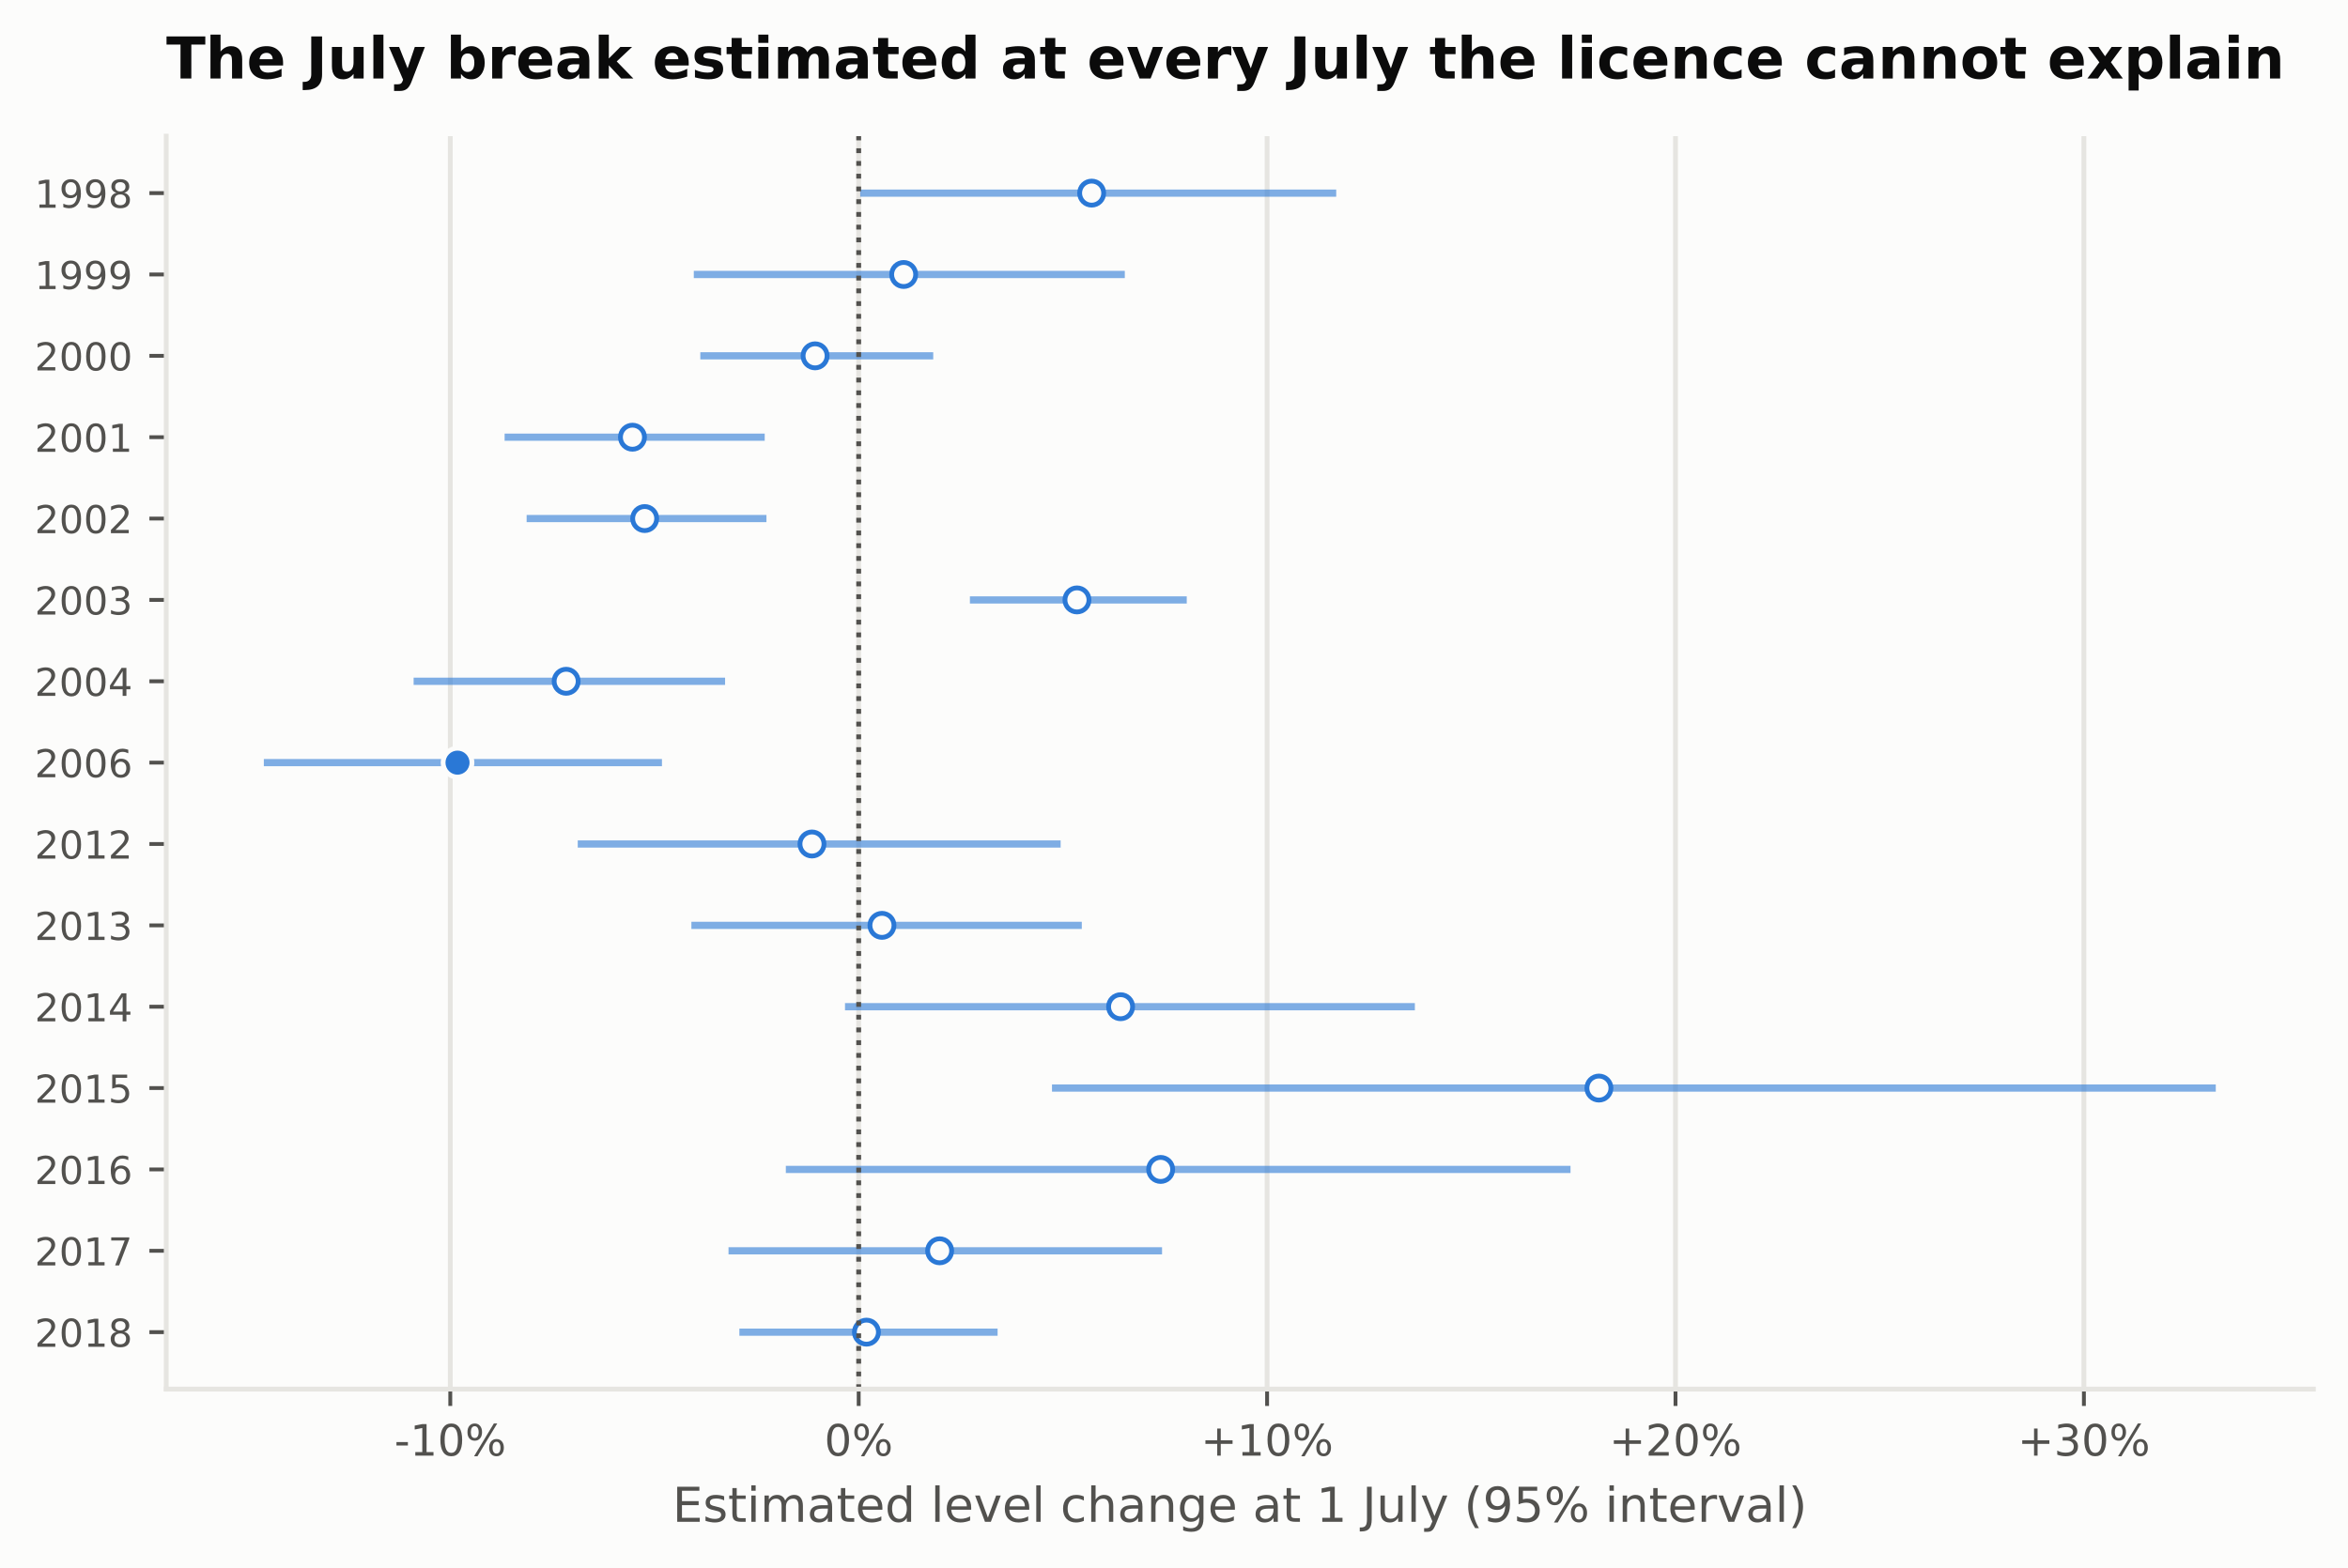
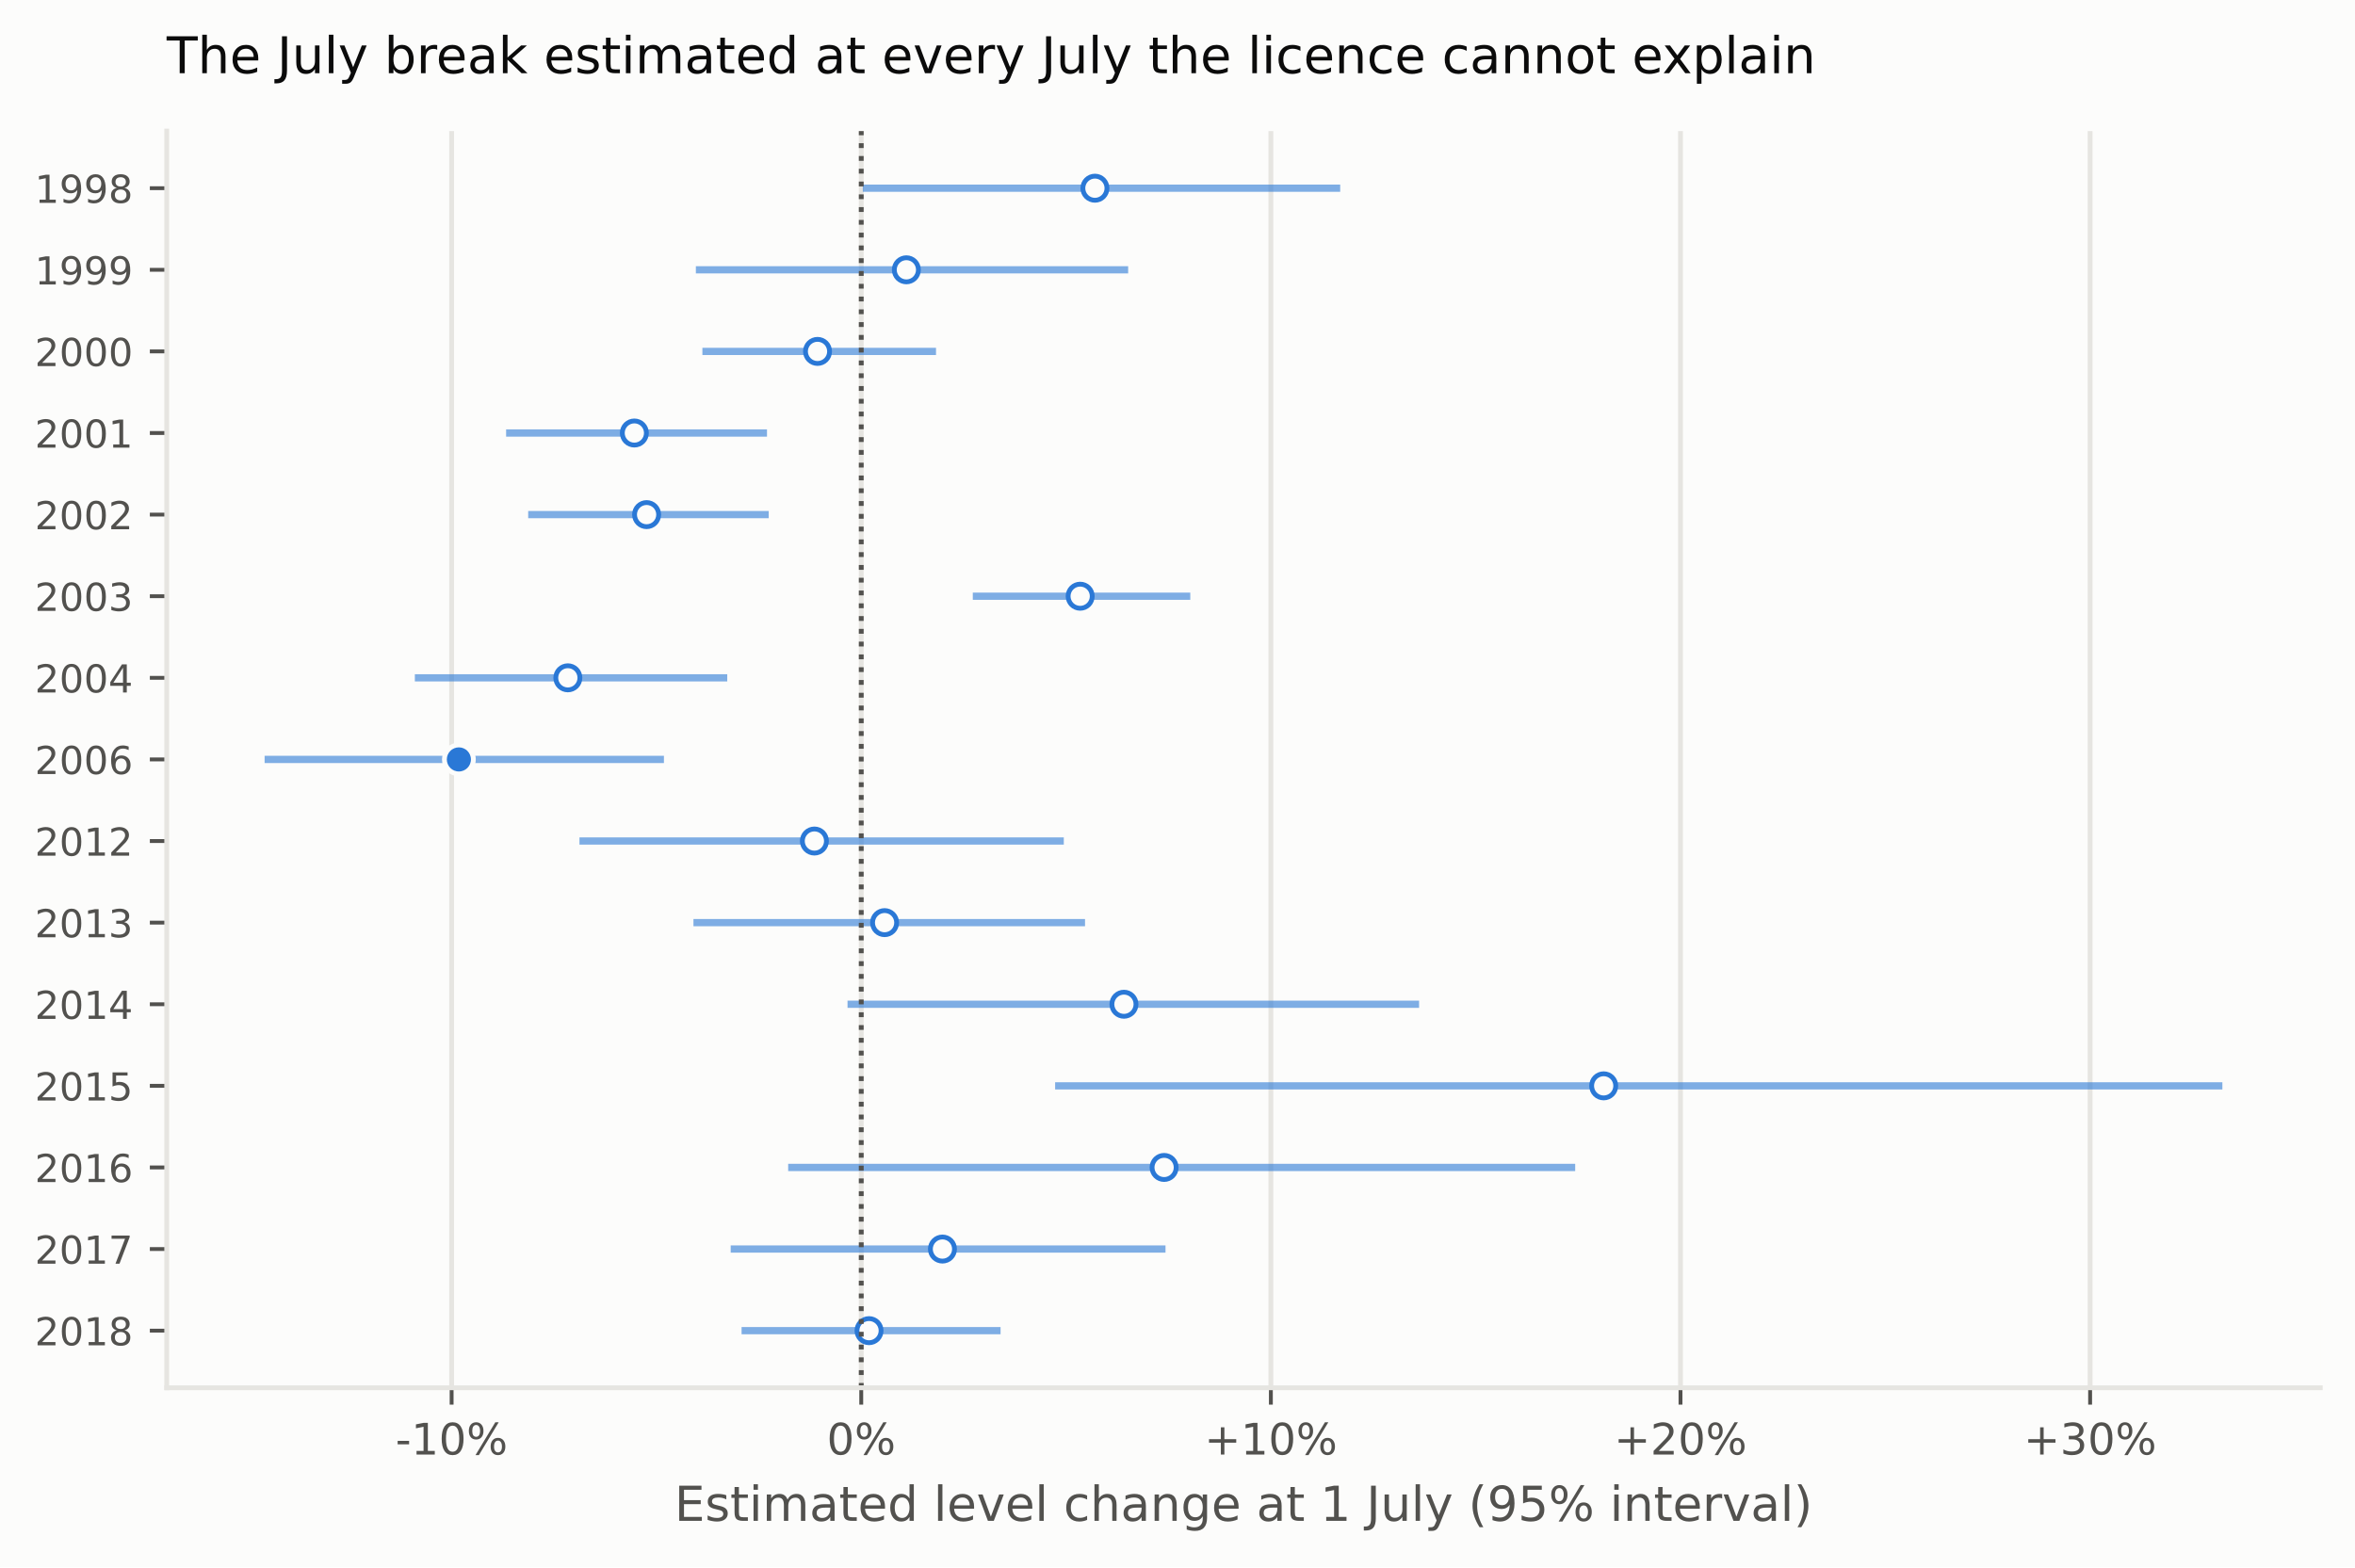
- <svg xmlns="http://www.w3.org/2000/svg" xmlns:xlink="http://www.w3.org/1999/xlink" width="488.16pt" height="326.087pt" viewBox="0 0 488.16 326.087" version="1.1">
+ <svg xmlns="http://www.w3.org/2000/svg" xmlns:xlink="http://www.w3.org/1999/xlink" width="488.16pt" height="324.947pt" viewBox="0 0 488.16 324.947" version="1.1">
  <defs>
    <style type="text/css">*{stroke-linejoin: round; stroke-linecap: butt}</style>
  </defs>
  <g id="figure_1">
    <g id="patch_1">
-       <path d="M 0 326.087  L 488.16 326.087  L 488.16 0  L 0 0  z " style="fill: #fcfcfb" />
+       <path d="M 0 324.947  L 488.16 324.947  L 488.16 0  L 0 0  z " style="fill: #fcfcfb" />
    </g>
    <g id="axes_1">
      <g id="patch_2">
-         <path d="M 34.56 288.886  L 480.96 288.886  L 480.96 28.318  L 34.56 28.318  z " style="fill: #fcfcfb" />
+         <path d="M 34.56 287.746  L 480.96 287.746  L 480.96 27.178  L 34.56 27.178  z " style="fill: #fcfcfb" />
      </g>
      <g id="matplotlib.axis_1">
        <g id="xtick_1">
          <g id="line2d_1">
-             <path d="M 93.615 288.886  L 93.615 28.318  " clip-path="url(#p7030799f94)" style="fill: none; stroke: #e6e5e1; stroke-linecap: round" />
+             <path d="M 93.615 287.746  L 93.615 27.178  " clip-path="url(#p0b9b5cc866)" style="fill: none; stroke: #e6e5e1; stroke-linecap: round" />
          </g>
          <g id="line2d_2">
            <defs>
              <path id="m3a9c350e79" d="M 0 0  L 0 3.5  " style="stroke: #52514e; stroke-width: 0.8" />
            </defs>
            <g>
-               <use xlink:href="#m3a9c350e79" x="93.615" y="288.886" style="fill: #52514e; stroke: #52514e; stroke-width: 0.8" />
+               <use xlink:href="#m3a9c350e79" x="93.615" y="287.746" style="fill: #52514e; stroke: #52514e; stroke-width: 0.8" />
            </g>
          </g>
          <g id="text_1">
-             <text style="font-size: 9px; font-family: 'DejaVu Sans', 'Bitstream Vera Sans', 'Computer Modern Sans Serif', 'Lucida Grande', 'Verdana', 'Geneva', 'Lucid', 'Arial', 'Helvetica', 'Avant Garde', sans-serif; text-anchor: middle; fill: #52514e" x="93.615" y="302.724" transform="rotate(-0 93.61514 302.724)">-10%</text>
+             <text style="font-size: 9px; font-family: 'DejaVu Sans', 'Bitstream Vera Sans', 'Computer Modern Sans Serif', 'Lucida Grande', 'Verdana', 'Geneva', 'Lucid', 'Arial', 'Helvetica', 'Avant Garde', sans-serif; text-anchor: middle; fill: #52514e" x="93.615" y="301.584" transform="rotate(-0 93.61514 301.5842)">-10%</text>
          </g>
        </g>
        <g id="xtick_2">
          <g id="line2d_3">
-             <path d="M 178.525 288.886  L 178.525 28.318  " clip-path="url(#p7030799f94)" style="fill: none; stroke: #e6e5e1; stroke-linecap: round" />
+             <path d="M 178.525 287.746  L 178.525 27.178  " clip-path="url(#p0b9b5cc866)" style="fill: none; stroke: #e6e5e1; stroke-linecap: round" />
          </g>
          <g id="line2d_4">
            <g>
-               <use xlink:href="#m3a9c350e79" x="178.525" y="288.886" style="fill: #52514e; stroke: #52514e; stroke-width: 0.8" />
+               <use xlink:href="#m3a9c350e79" x="178.525" y="287.746" style="fill: #52514e; stroke: #52514e; stroke-width: 0.8" />
            </g>
          </g>
          <g id="text_2">
-             <text style="font-size: 9px; font-family: 'DejaVu Sans', 'Bitstream Vera Sans', 'Computer Modern Sans Serif', 'Lucida Grande', 'Verdana', 'Geneva', 'Lucid', 'Arial', 'Helvetica', 'Avant Garde', sans-serif; text-anchor: middle; fill: #52514e" x="178.525" y="302.724" transform="rotate(-0 178.5247 302.724)">0%</text>
+             <text style="font-size: 9px; font-family: 'DejaVu Sans', 'Bitstream Vera Sans', 'Computer Modern Sans Serif', 'Lucida Grande', 'Verdana', 'Geneva', 'Lucid', 'Arial', 'Helvetica', 'Avant Garde', sans-serif; text-anchor: middle; fill: #52514e" x="178.525" y="301.584" transform="rotate(-0 178.5247 301.5842)">0%</text>
          </g>
        </g>
        <g id="xtick_3">
          <g id="line2d_5">
-             <path d="M 263.434 288.886  L 263.434 28.318  " clip-path="url(#p7030799f94)" style="fill: none; stroke: #e6e5e1; stroke-linecap: round" />
+             <path d="M 263.434 287.746  L 263.434 27.178  " clip-path="url(#p0b9b5cc866)" style="fill: none; stroke: #e6e5e1; stroke-linecap: round" />
          </g>
          <g id="line2d_6">
            <g>
-               <use xlink:href="#m3a9c350e79" x="263.434" y="288.886" style="fill: #52514e; stroke: #52514e; stroke-width: 0.8" />
+               <use xlink:href="#m3a9c350e79" x="263.434" y="287.746" style="fill: #52514e; stroke: #52514e; stroke-width: 0.8" />
            </g>
          </g>
          <g id="text_3">
-             <text style="font-size: 9px; font-family: 'DejaVu Sans', 'Bitstream Vera Sans', 'Computer Modern Sans Serif', 'Lucida Grande', 'Verdana', 'Geneva', 'Lucid', 'Arial', 'Helvetica', 'Avant Garde', sans-serif; text-anchor: middle; fill: #52514e" x="263.434" y="302.724" transform="rotate(-0 263.4343 302.724)">+10%</text>
+             <text style="font-size: 9px; font-family: 'DejaVu Sans', 'Bitstream Vera Sans', 'Computer Modern Sans Serif', 'Lucida Grande', 'Verdana', 'Geneva', 'Lucid', 'Arial', 'Helvetica', 'Avant Garde', sans-serif; text-anchor: middle; fill: #52514e" x="263.434" y="301.584" transform="rotate(-0 263.4343 301.5842)">+10%</text>
          </g>
        </g>
        <g id="xtick_4">
          <g id="line2d_7">
-             <path d="M 348.344 288.886  L 348.344 28.318  " clip-path="url(#p7030799f94)" style="fill: none; stroke: #e6e5e1; stroke-linecap: round" />
+             <path d="M 348.344 287.746  L 348.344 27.178  " clip-path="url(#p0b9b5cc866)" style="fill: none; stroke: #e6e5e1; stroke-linecap: round" />
          </g>
          <g id="line2d_8">
            <g>
-               <use xlink:href="#m3a9c350e79" x="348.344" y="288.886" style="fill: #52514e; stroke: #52514e; stroke-width: 0.8" />
+               <use xlink:href="#m3a9c350e79" x="348.344" y="287.746" style="fill: #52514e; stroke: #52514e; stroke-width: 0.8" />
            </g>
          </g>
          <g id="text_4">
-             <text style="font-size: 9px; font-family: 'DejaVu Sans', 'Bitstream Vera Sans', 'Computer Modern Sans Serif', 'Lucida Grande', 'Verdana', 'Geneva', 'Lucid', 'Arial', 'Helvetica', 'Avant Garde', sans-serif; text-anchor: middle; fill: #52514e" x="348.344" y="302.724" transform="rotate(-0 348.3438 302.724)">+20%</text>
+             <text style="font-size: 9px; font-family: 'DejaVu Sans', 'Bitstream Vera Sans', 'Computer Modern Sans Serif', 'Lucida Grande', 'Verdana', 'Geneva', 'Lucid', 'Arial', 'Helvetica', 'Avant Garde', sans-serif; text-anchor: middle; fill: #52514e" x="348.344" y="301.584" transform="rotate(-0 348.3438 301.5842)">+20%</text>
          </g>
        </g>
        <g id="xtick_5">
          <g id="line2d_9">
-             <path d="M 433.253 288.886  L 433.253 28.318  " clip-path="url(#p7030799f94)" style="fill: none; stroke: #e6e5e1; stroke-linecap: round" />
+             <path d="M 433.253 287.746  L 433.253 27.178  " clip-path="url(#p0b9b5cc866)" style="fill: none; stroke: #e6e5e1; stroke-linecap: round" />
          </g>
          <g id="line2d_10">
            <g>
-               <use xlink:href="#m3a9c350e79" x="433.253" y="288.886" style="fill: #52514e; stroke: #52514e; stroke-width: 0.8" />
+               <use xlink:href="#m3a9c350e79" x="433.253" y="287.746" style="fill: #52514e; stroke: #52514e; stroke-width: 0.8" />
            </g>
          </g>
          <g id="text_5">
-             <text style="font-size: 9px; font-family: 'DejaVu Sans', 'Bitstream Vera Sans', 'Computer Modern Sans Serif', 'Lucida Grande', 'Verdana', 'Geneva', 'Lucid', 'Arial', 'Helvetica', 'Avant Garde', sans-serif; text-anchor: middle; fill: #52514e" x="433.253" y="302.724" transform="rotate(-0 433.2534 302.724)">+30%</text>
+             <text style="font-size: 9px; font-family: 'DejaVu Sans', 'Bitstream Vera Sans', 'Computer Modern Sans Serif', 'Lucida Grande', 'Verdana', 'Geneva', 'Lucid', 'Arial', 'Helvetica', 'Avant Garde', sans-serif; text-anchor: middle; fill: #52514e" x="433.253" y="301.584" transform="rotate(-0 433.2534 301.5842)">+30%</text>
          </g>
        </g>
        <g id="text_6">
-           <text style="font-size: 10px; font-family: 'DejaVu Sans', 'Bitstream Vera Sans', 'Computer Modern Sans Serif', 'Lucida Grande', 'Verdana', 'Geneva', 'Lucid', 'Arial', 'Helvetica', 'Avant Garde', sans-serif; text-anchor: middle; fill: #52514e" x="257.76" y="316.485" transform="rotate(-0 257.76 316.4846)">Estimated level change at 1 July (95% interval)</text>
+           <text style="font-size: 10px; font-family: 'DejaVu Sans', 'Bitstream Vera Sans', 'Computer Modern Sans Serif', 'Lucida Grande', 'Verdana', 'Geneva', 'Lucid', 'Arial', 'Helvetica', 'Avant Garde', sans-serif; text-anchor: middle; fill: #52514e" x="257.76" y="315.345" transform="rotate(-0 257.76 315.3448)">Estimated level change at 1 July (95% interval)</text>
        </g>
      </g>
      <g id="matplotlib.axis_2">
        <g id="ytick_1">
          <g id="line2d_11">
            <defs>
              <path id="mdd3c75259f" d="M 0 0  L -3.5 0  " style="stroke: #52514e; stroke-width: 0.8" />
            </defs>
            <g>
-               <use xlink:href="#mdd3c75259f" x="34.56" y="277.042" style="fill: #52514e; stroke: #52514e; stroke-width: 0.8" />
+               <use xlink:href="#mdd3c75259f" x="34.56" y="275.902" style="fill: #52514e; stroke: #52514e; stroke-width: 0.8" />
            </g>
          </g>
          <g id="text_7">
-             <text style="font-size: 8px; font-family: 'DejaVu Sans', 'Bitstream Vera Sans', 'Computer Modern Sans Serif', 'Lucida Grande', 'Verdana', 'Geneva', 'Lucid', 'Arial', 'Helvetica', 'Avant Garde', sans-serif; text-anchor: end; fill: #52514e" x="27.56" y="280.081" transform="rotate(-0 27.56 280.0812)">2018</text>
+             <text style="font-size: 8px; font-family: 'DejaVu Sans', 'Bitstream Vera Sans', 'Computer Modern Sans Serif', 'Lucida Grande', 'Verdana', 'Geneva', 'Lucid', 'Arial', 'Helvetica', 'Avant Garde', sans-serif; text-anchor: end; fill: #52514e" x="27.56" y="278.941" transform="rotate(-0 27.56 278.9414)">2018</text>
          </g>
        </g>
        <g id="ytick_2">
          <g id="line2d_12">
            <g>
-               <use xlink:href="#mdd3c75259f" x="34.56" y="260.122" style="fill: #52514e; stroke: #52514e; stroke-width: 0.8" />
+               <use xlink:href="#mdd3c75259f" x="34.56" y="258.982" style="fill: #52514e; stroke: #52514e; stroke-width: 0.8" />
            </g>
          </g>
          <g id="text_8">
-             <text style="font-size: 8px; font-family: 'DejaVu Sans', 'Bitstream Vera Sans', 'Computer Modern Sans Serif', 'Lucida Grande', 'Verdana', 'Geneva', 'Lucid', 'Arial', 'Helvetica', 'Avant Garde', sans-serif; text-anchor: end; fill: #52514e" x="27.56" y="263.161" transform="rotate(-0 27.56 263.1612)">2017</text>
+             <text style="font-size: 8px; font-family: 'DejaVu Sans', 'Bitstream Vera Sans', 'Computer Modern Sans Serif', 'Lucida Grande', 'Verdana', 'Geneva', 'Lucid', 'Arial', 'Helvetica', 'Avant Garde', sans-serif; text-anchor: end; fill: #52514e" x="27.56" y="262.021" transform="rotate(-0 27.56 262.0214)">2017</text>
          </g>
        </g>
        <g id="ytick_3">
          <g id="line2d_13">
            <g>
-               <use xlink:href="#mdd3c75259f" x="34.56" y="243.202" style="fill: #52514e; stroke: #52514e; stroke-width: 0.8" />
+               <use xlink:href="#mdd3c75259f" x="34.56" y="242.062" style="fill: #52514e; stroke: #52514e; stroke-width: 0.8" />
            </g>
          </g>
          <g id="text_9">
-             <text style="font-size: 8px; font-family: 'DejaVu Sans', 'Bitstream Vera Sans', 'Computer Modern Sans Serif', 'Lucida Grande', 'Verdana', 'Geneva', 'Lucid', 'Arial', 'Helvetica', 'Avant Garde', sans-serif; text-anchor: end; fill: #52514e" x="27.56" y="246.241" transform="rotate(-0 27.56 246.2412)">2016</text>
+             <text style="font-size: 8px; font-family: 'DejaVu Sans', 'Bitstream Vera Sans', 'Computer Modern Sans Serif', 'Lucida Grande', 'Verdana', 'Geneva', 'Lucid', 'Arial', 'Helvetica', 'Avant Garde', sans-serif; text-anchor: end; fill: #52514e" x="27.56" y="245.101" transform="rotate(-0 27.56 245.1014)">2016</text>
          </g>
        </g>
        <g id="ytick_4">
          <g id="line2d_14">
            <g>
-               <use xlink:href="#mdd3c75259f" x="34.56" y="226.282" style="fill: #52514e; stroke: #52514e; stroke-width: 0.8" />
+               <use xlink:href="#mdd3c75259f" x="34.56" y="225.142" style="fill: #52514e; stroke: #52514e; stroke-width: 0.8" />
            </g>
          </g>
          <g id="text_10">
-             <text style="font-size: 8px; font-family: 'DejaVu Sans', 'Bitstream Vera Sans', 'Computer Modern Sans Serif', 'Lucida Grande', 'Verdana', 'Geneva', 'Lucid', 'Arial', 'Helvetica', 'Avant Garde', sans-serif; text-anchor: end; fill: #52514e" x="27.56" y="229.321" transform="rotate(-0 27.56 229.3212)">2015</text>
+             <text style="font-size: 8px; font-family: 'DejaVu Sans', 'Bitstream Vera Sans', 'Computer Modern Sans Serif', 'Lucida Grande', 'Verdana', 'Geneva', 'Lucid', 'Arial', 'Helvetica', 'Avant Garde', sans-serif; text-anchor: end; fill: #52514e" x="27.56" y="228.181" transform="rotate(-0 27.56 228.1814)">2015</text>
          </g>
        </g>
        <g id="ytick_5">
          <g id="line2d_15">
            <g>
-               <use xlink:href="#mdd3c75259f" x="34.56" y="209.362" style="fill: #52514e; stroke: #52514e; stroke-width: 0.8" />
+               <use xlink:href="#mdd3c75259f" x="34.56" y="208.222" style="fill: #52514e; stroke: #52514e; stroke-width: 0.8" />
            </g>
          </g>
          <g id="text_11">
-             <text style="font-size: 8px; font-family: 'DejaVu Sans', 'Bitstream Vera Sans', 'Computer Modern Sans Serif', 'Lucida Grande', 'Verdana', 'Geneva', 'Lucid', 'Arial', 'Helvetica', 'Avant Garde', sans-serif; text-anchor: end; fill: #52514e" x="27.56" y="212.401" transform="rotate(-0 27.56 212.4012)">2014</text>
+             <text style="font-size: 8px; font-family: 'DejaVu Sans', 'Bitstream Vera Sans', 'Computer Modern Sans Serif', 'Lucida Grande', 'Verdana', 'Geneva', 'Lucid', 'Arial', 'Helvetica', 'Avant Garde', sans-serif; text-anchor: end; fill: #52514e" x="27.56" y="211.261" transform="rotate(-0 27.56 211.2614)">2014</text>
          </g>
        </g>
        <g id="ytick_6">
          <g id="line2d_16">
            <g>
-               <use xlink:href="#mdd3c75259f" x="34.56" y="192.442" style="fill: #52514e; stroke: #52514e; stroke-width: 0.8" />
+               <use xlink:href="#mdd3c75259f" x="34.56" y="191.302" style="fill: #52514e; stroke: #52514e; stroke-width: 0.8" />
            </g>
          </g>
          <g id="text_12">
-             <text style="font-size: 8px; font-family: 'DejaVu Sans', 'Bitstream Vera Sans', 'Computer Modern Sans Serif', 'Lucida Grande', 'Verdana', 'Geneva', 'Lucid', 'Arial', 'Helvetica', 'Avant Garde', sans-serif; text-anchor: end; fill: #52514e" x="27.56" y="195.481" transform="rotate(-0 27.56 195.4812)">2013</text>
+             <text style="font-size: 8px; font-family: 'DejaVu Sans', 'Bitstream Vera Sans', 'Computer Modern Sans Serif', 'Lucida Grande', 'Verdana', 'Geneva', 'Lucid', 'Arial', 'Helvetica', 'Avant Garde', sans-serif; text-anchor: end; fill: #52514e" x="27.56" y="194.341" transform="rotate(-0 27.56 194.3414)">2013</text>
          </g>
        </g>
        <g id="ytick_7">
          <g id="line2d_17">
            <g>
-               <use xlink:href="#mdd3c75259f" x="34.56" y="175.522" style="fill: #52514e; stroke: #52514e; stroke-width: 0.8" />
+               <use xlink:href="#mdd3c75259f" x="34.56" y="174.382" style="fill: #52514e; stroke: #52514e; stroke-width: 0.8" />
            </g>
          </g>
          <g id="text_13">
-             <text style="font-size: 8px; font-family: 'DejaVu Sans', 'Bitstream Vera Sans', 'Computer Modern Sans Serif', 'Lucida Grande', 'Verdana', 'Geneva', 'Lucid', 'Arial', 'Helvetica', 'Avant Garde', sans-serif; text-anchor: end; fill: #52514e" x="27.56" y="178.561" transform="rotate(-0 27.56 178.5612)">2012</text>
+             <text style="font-size: 8px; font-family: 'DejaVu Sans', 'Bitstream Vera Sans', 'Computer Modern Sans Serif', 'Lucida Grande', 'Verdana', 'Geneva', 'Lucid', 'Arial', 'Helvetica', 'Avant Garde', sans-serif; text-anchor: end; fill: #52514e" x="27.56" y="177.421" transform="rotate(-0 27.56 177.4214)">2012</text>
          </g>
        </g>
        <g id="ytick_8">
          <g id="line2d_18">
            <g>
-               <use xlink:href="#mdd3c75259f" x="34.56" y="158.602" style="fill: #52514e; stroke: #52514e; stroke-width: 0.8" />
+               <use xlink:href="#mdd3c75259f" x="34.56" y="157.462" style="fill: #52514e; stroke: #52514e; stroke-width: 0.8" />
            </g>
          </g>
          <g id="text_14">
-             <text style="font-size: 8px; font-family: 'DejaVu Sans', 'Bitstream Vera Sans', 'Computer Modern Sans Serif', 'Lucida Grande', 'Verdana', 'Geneva', 'Lucid', 'Arial', 'Helvetica', 'Avant Garde', sans-serif; text-anchor: end; fill: #52514e" x="27.56" y="161.641" transform="rotate(-0 27.56 161.6412)">2006</text>
+             <text style="font-size: 8px; font-family: 'DejaVu Sans', 'Bitstream Vera Sans', 'Computer Modern Sans Serif', 'Lucida Grande', 'Verdana', 'Geneva', 'Lucid', 'Arial', 'Helvetica', 'Avant Garde', sans-serif; text-anchor: end; fill: #52514e" x="27.56" y="160.501" transform="rotate(-0 27.56 160.5014)">2006</text>
          </g>
        </g>
        <g id="ytick_9">
          <g id="line2d_19">
            <g>
-               <use xlink:href="#mdd3c75259f" x="34.56" y="141.682" style="fill: #52514e; stroke: #52514e; stroke-width: 0.8" />
+               <use xlink:href="#mdd3c75259f" x="34.56" y="140.542" style="fill: #52514e; stroke: #52514e; stroke-width: 0.8" />
            </g>
          </g>
          <g id="text_15">
-             <text style="font-size: 8px; font-family: 'DejaVu Sans', 'Bitstream Vera Sans', 'Computer Modern Sans Serif', 'Lucida Grande', 'Verdana', 'Geneva', 'Lucid', 'Arial', 'Helvetica', 'Avant Garde', sans-serif; text-anchor: end; fill: #52514e" x="27.56" y="144.721" transform="rotate(-0 27.56 144.7212)">2004</text>
+             <text style="font-size: 8px; font-family: 'DejaVu Sans', 'Bitstream Vera Sans', 'Computer Modern Sans Serif', 'Lucida Grande', 'Verdana', 'Geneva', 'Lucid', 'Arial', 'Helvetica', 'Avant Garde', sans-serif; text-anchor: end; fill: #52514e" x="27.56" y="143.581" transform="rotate(-0 27.56 143.5814)">2004</text>
          </g>
        </g>
        <g id="ytick_10">
          <g id="line2d_20">
            <g>
-               <use xlink:href="#mdd3c75259f" x="34.56" y="124.762" style="fill: #52514e; stroke: #52514e; stroke-width: 0.8" />
+               <use xlink:href="#mdd3c75259f" x="34.56" y="123.622" style="fill: #52514e; stroke: #52514e; stroke-width: 0.8" />
            </g>
          </g>
          <g id="text_16">
-             <text style="font-size: 8px; font-family: 'DejaVu Sans', 'Bitstream Vera Sans', 'Computer Modern Sans Serif', 'Lucida Grande', 'Verdana', 'Geneva', 'Lucid', 'Arial', 'Helvetica', 'Avant Garde', sans-serif; text-anchor: end; fill: #52514e" x="27.56" y="127.801" transform="rotate(-0 27.56 127.8012)">2003</text>
+             <text style="font-size: 8px; font-family: 'DejaVu Sans', 'Bitstream Vera Sans', 'Computer Modern Sans Serif', 'Lucida Grande', 'Verdana', 'Geneva', 'Lucid', 'Arial', 'Helvetica', 'Avant Garde', sans-serif; text-anchor: end; fill: #52514e" x="27.56" y="126.661" transform="rotate(-0 27.56 126.6614)">2003</text>
          </g>
        </g>
        <g id="ytick_11">
          <g id="line2d_21">
            <g>
-               <use xlink:href="#mdd3c75259f" x="34.56" y="107.842" style="fill: #52514e; stroke: #52514e; stroke-width: 0.8" />
+               <use xlink:href="#mdd3c75259f" x="34.56" y="106.702" style="fill: #52514e; stroke: #52514e; stroke-width: 0.8" />
            </g>
          </g>
          <g id="text_17">
-             <text style="font-size: 8px; font-family: 'DejaVu Sans', 'Bitstream Vera Sans', 'Computer Modern Sans Serif', 'Lucida Grande', 'Verdana', 'Geneva', 'Lucid', 'Arial', 'Helvetica', 'Avant Garde', sans-serif; text-anchor: end; fill: #52514e" x="27.56" y="110.881" transform="rotate(-0 27.56 110.8812)">2002</text>
+             <text style="font-size: 8px; font-family: 'DejaVu Sans', 'Bitstream Vera Sans', 'Computer Modern Sans Serif', 'Lucida Grande', 'Verdana', 'Geneva', 'Lucid', 'Arial', 'Helvetica', 'Avant Garde', sans-serif; text-anchor: end; fill: #52514e" x="27.56" y="109.741" transform="rotate(-0 27.56 109.7414)">2002</text>
          </g>
        </g>
        <g id="ytick_12">
          <g id="line2d_22">
            <g>
-               <use xlink:href="#mdd3c75259f" x="34.56" y="90.922" style="fill: #52514e; stroke: #52514e; stroke-width: 0.8" />
+               <use xlink:href="#mdd3c75259f" x="34.56" y="89.782" style="fill: #52514e; stroke: #52514e; stroke-width: 0.8" />
            </g>
          </g>
          <g id="text_18">
-             <text style="font-size: 8px; font-family: 'DejaVu Sans', 'Bitstream Vera Sans', 'Computer Modern Sans Serif', 'Lucida Grande', 'Verdana', 'Geneva', 'Lucid', 'Arial', 'Helvetica', 'Avant Garde', sans-serif; text-anchor: end; fill: #52514e" x="27.56" y="93.961" transform="rotate(-0 27.56 93.96119)">2001</text>
+             <text style="font-size: 8px; font-family: 'DejaVu Sans', 'Bitstream Vera Sans', 'Computer Modern Sans Serif', 'Lucida Grande', 'Verdana', 'Geneva', 'Lucid', 'Arial', 'Helvetica', 'Avant Garde', sans-serif; text-anchor: end; fill: #52514e" x="27.56" y="92.821" transform="rotate(-0 27.56 92.82142)">2001</text>
          </g>
        </g>
        <g id="ytick_13">
          <g id="line2d_23">
            <g>
-               <use xlink:href="#mdd3c75259f" x="34.56" y="74.002" style="fill: #52514e; stroke: #52514e; stroke-width: 0.8" />
+               <use xlink:href="#mdd3c75259f" x="34.56" y="72.862" style="fill: #52514e; stroke: #52514e; stroke-width: 0.8" />
            </g>
          </g>
          <g id="text_19">
-             <text style="font-size: 8px; font-family: 'DejaVu Sans', 'Bitstream Vera Sans', 'Computer Modern Sans Serif', 'Lucida Grande', 'Verdana', 'Geneva', 'Lucid', 'Arial', 'Helvetica', 'Avant Garde', sans-serif; text-anchor: end; fill: #52514e" x="27.56" y="77.041" transform="rotate(-0 27.56 77.04119)">2000</text>
+             <text style="font-size: 8px; font-family: 'DejaVu Sans', 'Bitstream Vera Sans', 'Computer Modern Sans Serif', 'Lucida Grande', 'Verdana', 'Geneva', 'Lucid', 'Arial', 'Helvetica', 'Avant Garde', sans-serif; text-anchor: end; fill: #52514e" x="27.56" y="75.901" transform="rotate(-0 27.56 75.90142)">2000</text>
          </g>
        </g>
        <g id="ytick_14">
          <g id="line2d_24">
            <g>
-               <use xlink:href="#mdd3c75259f" x="34.56" y="57.082" style="fill: #52514e; stroke: #52514e; stroke-width: 0.8" />
+               <use xlink:href="#mdd3c75259f" x="34.56" y="55.942" style="fill: #52514e; stroke: #52514e; stroke-width: 0.8" />
            </g>
          </g>
          <g id="text_20">
-             <text style="font-size: 8px; font-family: 'DejaVu Sans', 'Bitstream Vera Sans', 'Computer Modern Sans Serif', 'Lucida Grande', 'Verdana', 'Geneva', 'Lucid', 'Arial', 'Helvetica', 'Avant Garde', sans-serif; text-anchor: end; fill: #52514e" x="27.56" y="60.121" transform="rotate(-0 27.56 60.12119)">1999</text>
+             <text style="font-size: 8px; font-family: 'DejaVu Sans', 'Bitstream Vera Sans', 'Computer Modern Sans Serif', 'Lucida Grande', 'Verdana', 'Geneva', 'Lucid', 'Arial', 'Helvetica', 'Avant Garde', sans-serif; text-anchor: end; fill: #52514e" x="27.56" y="58.981" transform="rotate(-0 27.56 58.98142)">1999</text>
          </g>
        </g>
        <g id="ytick_15">
          <g id="line2d_25">
            <g>
-               <use xlink:href="#mdd3c75259f" x="34.56" y="40.162" style="fill: #52514e; stroke: #52514e; stroke-width: 0.8" />
+               <use xlink:href="#mdd3c75259f" x="34.56" y="39.022" style="fill: #52514e; stroke: #52514e; stroke-width: 0.8" />
            </g>
          </g>
          <g id="text_21">
-             <text style="font-size: 8px; font-family: 'DejaVu Sans', 'Bitstream Vera Sans', 'Computer Modern Sans Serif', 'Lucida Grande', 'Verdana', 'Geneva', 'Lucid', 'Arial', 'Helvetica', 'Avant Garde', sans-serif; text-anchor: end; fill: #52514e" x="27.56" y="43.201" transform="rotate(-0 27.56 43.20119)">1998</text>
+             <text style="font-size: 8px; font-family: 'DejaVu Sans', 'Bitstream Vera Sans', 'Computer Modern Sans Serif', 'Lucida Grande', 'Verdana', 'Geneva', 'Lucid', 'Arial', 'Helvetica', 'Avant Garde', sans-serif; text-anchor: end; fill: #52514e" x="27.56" y="42.061" transform="rotate(-0 27.56 42.06142)">1998</text>
          </g>
        </g>
      </g>
      <g id="LineCollection_1">
-         <path d="M 153.719 277.042  L 207.404 277.042  " clip-path="url(#p7030799f94)" style="fill: none; stroke: #2a78d6; stroke-opacity: 0.6; stroke-width: 1.5" />
-         <path d="M 151.461 260.122  L 241.594 260.122  " clip-path="url(#p7030799f94)" style="fill: none; stroke: #2a78d6; stroke-opacity: 0.6; stroke-width: 1.5" />
-         <path d="M 163.377 243.202  L 326.516 243.202  " clip-path="url(#p7030799f94)" style="fill: none; stroke: #2a78d6; stroke-opacity: 0.6; stroke-width: 1.5" />
-         <path d="M 218.714 226.282  L 460.669 226.282  " clip-path="url(#p7030799f94)" style="fill: none; stroke: #2a78d6; stroke-opacity: 0.6; stroke-width: 1.5" />
-         <path d="M 175.679 209.362  L 294.157 209.362  " clip-path="url(#p7030799f94)" style="fill: none; stroke: #2a78d6; stroke-opacity: 0.6; stroke-width: 1.5" />
-         <path d="M 143.744 192.442  L 224.913 192.442  " clip-path="url(#p7030799f94)" style="fill: none; stroke: #2a78d6; stroke-opacity: 0.6; stroke-width: 1.5" />
-         <path d="M 120.115 175.522  L 220.512 175.522  " clip-path="url(#p7030799f94)" style="fill: none; stroke: #2a78d6; stroke-opacity: 0.6; stroke-width: 1.5" />
-         <path d="M 54.851 158.602  L 137.623 158.602  " clip-path="url(#p7030799f94)" style="fill: none; stroke: #2a78d6; stroke-opacity: 0.6; stroke-width: 1.5" />
-         <path d="M 85.994 141.682  L 150.751 141.682  " clip-path="url(#p7030799f94)" style="fill: none; stroke: #2a78d6; stroke-opacity: 0.6; stroke-width: 1.5" />
-         <path d="M 201.65 124.762  L 246.73 124.762  " clip-path="url(#p7030799f94)" style="fill: none; stroke: #2a78d6; stroke-opacity: 0.6; stroke-width: 1.5" />
-         <path d="M 109.487 107.842  L 159.348 107.842  " clip-path="url(#p7030799f94)" style="fill: none; stroke: #2a78d6; stroke-opacity: 0.6; stroke-width: 1.5" />
-         <path d="M 104.911 90.922  L 158.986 90.922  " clip-path="url(#p7030799f94)" style="fill: none; stroke: #2a78d6; stroke-opacity: 0.6; stroke-width: 1.5" />
-         <path d="M 145.597 74.002  L 194.023 74.002  " clip-path="url(#p7030799f94)" style="fill: none; stroke: #2a78d6; stroke-opacity: 0.6; stroke-width: 1.5" />
-         <path d="M 144.243 57.082  L 233.851 57.082  " clip-path="url(#p7030799f94)" style="fill: none; stroke: #2a78d6; stroke-opacity: 0.6; stroke-width: 1.5" />
-         <path d="M 178.846 40.162  L 277.805 40.162  " clip-path="url(#p7030799f94)" style="fill: none; stroke: #2a78d6; stroke-opacity: 0.6; stroke-width: 1.5" />
+         <path d="M 153.719 275.902  L 207.404 275.902  " clip-path="url(#p0b9b5cc866)" style="fill: none; stroke: #2a78d6; stroke-opacity: 0.6; stroke-width: 1.5" />
+         <path d="M 151.461 258.982  L 241.594 258.982  " clip-path="url(#p0b9b5cc866)" style="fill: none; stroke: #2a78d6; stroke-opacity: 0.6; stroke-width: 1.5" />
+         <path d="M 163.377 242.062  L 326.516 242.062  " clip-path="url(#p0b9b5cc866)" style="fill: none; stroke: #2a78d6; stroke-opacity: 0.6; stroke-width: 1.5" />
+         <path d="M 218.714 225.142  L 460.669 225.142  " clip-path="url(#p0b9b5cc866)" style="fill: none; stroke: #2a78d6; stroke-opacity: 0.6; stroke-width: 1.5" />
+         <path d="M 175.679 208.222  L 294.157 208.222  " clip-path="url(#p0b9b5cc866)" style="fill: none; stroke: #2a78d6; stroke-opacity: 0.6; stroke-width: 1.5" />
+         <path d="M 143.744 191.302  L 224.913 191.302  " clip-path="url(#p0b9b5cc866)" style="fill: none; stroke: #2a78d6; stroke-opacity: 0.6; stroke-width: 1.5" />
+         <path d="M 120.115 174.382  L 220.512 174.382  " clip-path="url(#p0b9b5cc866)" style="fill: none; stroke: #2a78d6; stroke-opacity: 0.6; stroke-width: 1.5" />
+         <path d="M 54.851 157.462  L 137.623 157.462  " clip-path="url(#p0b9b5cc866)" style="fill: none; stroke: #2a78d6; stroke-opacity: 0.6; stroke-width: 1.5" />
+         <path d="M 85.994 140.542  L 150.751 140.542  " clip-path="url(#p0b9b5cc866)" style="fill: none; stroke: #2a78d6; stroke-opacity: 0.6; stroke-width: 1.5" />
+         <path d="M 201.65 123.622  L 246.73 123.622  " clip-path="url(#p0b9b5cc866)" style="fill: none; stroke: #2a78d6; stroke-opacity: 0.6; stroke-width: 1.5" />
+         <path d="M 109.487 106.702  L 159.348 106.702  " clip-path="url(#p0b9b5cc866)" style="fill: none; stroke: #2a78d6; stroke-opacity: 0.6; stroke-width: 1.5" />
+         <path d="M 104.911 89.782  L 158.986 89.782  " clip-path="url(#p0b9b5cc866)" style="fill: none; stroke: #2a78d6; stroke-opacity: 0.6; stroke-width: 1.5" />
+         <path d="M 145.597 72.862  L 194.023 72.862  " clip-path="url(#p0b9b5cc866)" style="fill: none; stroke: #2a78d6; stroke-opacity: 0.6; stroke-width: 1.5" />
+         <path d="M 144.243 55.942  L 233.851 55.942  " clip-path="url(#p0b9b5cc866)" style="fill: none; stroke: #2a78d6; stroke-opacity: 0.6; stroke-width: 1.5" />
+         <path d="M 178.846 39.022  L 277.805 39.022  " clip-path="url(#p0b9b5cc866)" style="fill: none; stroke: #2a78d6; stroke-opacity: 0.6; stroke-width: 1.5" />
      </g>
      <g id="line2d_26">
        <defs>
          <path id="m26a33e067f" d="M 0 2.5  C 0.663 2.5 1.299 2.237 1.768 1.768  C 2.237 1.299 2.5 0.663 2.5 0  C 2.5 -0.663 2.237 -1.299 1.768 -1.768  C 1.299 -2.237 0.663 -2.5 0 -2.5  C -0.663 -2.5 -1.299 -2.237 -1.768 -1.768  C -2.237 -1.299 -2.5 -0.663 -2.5 0  C -2.5 0.663 -2.237 1.299 -1.768 1.768  C -1.299 2.237 -0.663 2.5 0 2.5  z " style="stroke: #2a78d6" />
        </defs>
-         <g clip-path="url(#p7030799f94)">
-           <use xlink:href="#m26a33e067f" x="180.138" y="277.042" style="fill: #fcfcfb; stroke: #2a78d6" />
-           <use xlink:href="#m26a33e067f" x="195.356" y="260.122" style="fill: #fcfcfb; stroke: #2a78d6" />
-           <use xlink:href="#m26a33e067f" x="241.305" y="243.202" style="fill: #fcfcfb; stroke: #2a78d6" />
-           <use xlink:href="#m26a33e067f" x="332.422" y="226.282" style="fill: #fcfcfb; stroke: #2a78d6" />
-           <use xlink:href="#m26a33e067f" x="232.978" y="209.362" style="fill: #fcfcfb; stroke: #2a78d6" />
-           <use xlink:href="#m26a33e067f" x="183.364" y="192.442" style="fill: #fcfcfb; stroke: #2a78d6" />
-           <use xlink:href="#m26a33e067f" x="168.814" y="175.522" style="fill: #fcfcfb; stroke: #2a78d6" />
-           <use xlink:href="#m26a33e067f" x="117.708" y="141.682" style="fill: #fcfcfb; stroke: #2a78d6" />
-           <use xlink:href="#m26a33e067f" x="223.906" y="124.762" style="fill: #fcfcfb; stroke: #2a78d6" />
-           <use xlink:href="#m26a33e067f" x="134.032" y="107.842" style="fill: #fcfcfb; stroke: #2a78d6" />
-           <use xlink:href="#m26a33e067f" x="131.493" y="90.922" style="fill: #fcfcfb; stroke: #2a78d6" />
-           <use xlink:href="#m26a33e067f" x="169.461" y="74.002" style="fill: #fcfcfb; stroke: #2a78d6" />
-           <use xlink:href="#m26a33e067f" x="187.878" y="57.082" style="fill: #fcfcfb; stroke: #2a78d6" />
-           <use xlink:href="#m26a33e067f" x="226.962" y="40.162" style="fill: #fcfcfb; stroke: #2a78d6" />
+         <g clip-path="url(#p0b9b5cc866)">
+           <use xlink:href="#m26a33e067f" x="180.138" y="275.902" style="fill: #fcfcfb; stroke: #2a78d6" />
+           <use xlink:href="#m26a33e067f" x="195.356" y="258.982" style="fill: #fcfcfb; stroke: #2a78d6" />
+           <use xlink:href="#m26a33e067f" x="241.305" y="242.062" style="fill: #fcfcfb; stroke: #2a78d6" />
+           <use xlink:href="#m26a33e067f" x="332.422" y="225.142" style="fill: #fcfcfb; stroke: #2a78d6" />
+           <use xlink:href="#m26a33e067f" x="232.978" y="208.222" style="fill: #fcfcfb; stroke: #2a78d6" />
+           <use xlink:href="#m26a33e067f" x="183.364" y="191.302" style="fill: #fcfcfb; stroke: #2a78d6" />
+           <use xlink:href="#m26a33e067f" x="168.814" y="174.382" style="fill: #fcfcfb; stroke: #2a78d6" />
+           <use xlink:href="#m26a33e067f" x="117.708" y="140.542" style="fill: #fcfcfb; stroke: #2a78d6" />
+           <use xlink:href="#m26a33e067f" x="223.906" y="123.622" style="fill: #fcfcfb; stroke: #2a78d6" />
+           <use xlink:href="#m26a33e067f" x="134.032" y="106.702" style="fill: #fcfcfb; stroke: #2a78d6" />
+           <use xlink:href="#m26a33e067f" x="131.493" y="89.782" style="fill: #fcfcfb; stroke: #2a78d6" />
+           <use xlink:href="#m26a33e067f" x="169.461" y="72.862" style="fill: #fcfcfb; stroke: #2a78d6" />
+           <use xlink:href="#m26a33e067f" x="187.878" y="55.942" style="fill: #fcfcfb; stroke: #2a78d6" />
+           <use xlink:href="#m26a33e067f" x="226.962" y="39.022" style="fill: #fcfcfb; stroke: #2a78d6" />
        </g>
      </g>
      <g id="line2d_27">
        <defs>
          <path id="m46226ccf0c" d="M 0 3  C 0.796 3 1.559 2.684 2.121 2.121  C 2.684 1.559 3 0.796 3 0  C 3 -0.796 2.684 -1.559 2.121 -2.121  C 1.559 -2.684 0.796 -3 0 -3  C -0.796 -3 -1.559 -2.684 -2.121 -2.121  C -2.684 -1.559 -3 -0.796 -3 0  C -3 0.796 -2.684 1.559 -2.121 2.121  C -1.559 2.684 -0.796 3 0 3  z " style="stroke: #fcfcfb" />
        </defs>
-         <g clip-path="url(#p7030799f94)">
-           <use xlink:href="#m46226ccf0c" x="95.119" y="158.602" style="fill: #2a78d6; stroke: #fcfcfb" />
+         <g clip-path="url(#p0b9b5cc866)">
+           <use xlink:href="#m46226ccf0c" x="95.119" y="157.462" style="fill: #2a78d6; stroke: #fcfcfb" />
        </g>
      </g>
      <g id="line2d_28">
-         <path d="M 178.525 288.886  L 178.525 28.318  " clip-path="url(#p7030799f94)" style="fill: none; stroke-dasharray: 1,1.65; stroke-dashoffset: 0; stroke: #52514e" />
+         <path d="M 178.525 287.746  L 178.525 27.178  " clip-path="url(#p0b9b5cc866)" style="fill: none; stroke-dasharray: 1,1.65; stroke-dashoffset: 0; stroke: #52514e" />
      </g>
      <g id="patch_3">
-         <path d="M 34.56 288.886  L 34.56 28.318  " style="fill: none; stroke: #e6e5e1; stroke-linejoin: miter; stroke-linecap: square" />
+         <path d="M 34.56 287.746  L 34.56 27.178  " style="fill: none; stroke: #e6e5e1; stroke-linejoin: miter; stroke-linecap: square" />
      </g>
      <g id="patch_4">
-         <path d="M 34.56 288.886  L 480.96 288.886  " style="fill: none; stroke: #e6e5e1; stroke-linejoin: miter; stroke-linecap: square" />
+         <path d="M 34.56 287.746  L 480.96 287.746  " style="fill: none; stroke: #e6e5e1; stroke-linejoin: miter; stroke-linecap: square" />
      </g>
      <g id="text_22">
-         <text style="font-weight: 700; font-size: 12px; font-family: 'DejaVu Sans', 'Bitstream Vera Sans', 'Computer Modern Sans Serif', 'Lucida Grande', 'Verdana', 'Geneva', 'Lucid', 'Arial', 'Helvetica', 'Avant Garde', sans-serif; text-anchor: start; fill: #0b0b0b" x="34.56" y="16.318" transform="rotate(-0 34.56 16.31812)">The July break estimated at every July the licence cannot explain</text>
+         <text style="font-size: 10.5px; font-family: 'DejaVu Sans', 'Bitstream Vera Sans', 'Computer Modern Sans Serif', 'Lucida Grande', 'Verdana', 'Geneva', 'Lucid', 'Arial', 'Helvetica', 'Avant Garde', sans-serif; text-anchor: start; fill: #0b0b0b" x="34.56" y="15.178" transform="rotate(-0 34.56 15.17836)">The July break estimated at every July the licence cannot explain</text>
      </g>
    </g>
  </g>
  <defs>
-     <clipPath id="p7030799f94">
-       <rect x="34.56" y="28.318" width="446.4" height="260.568" />
+     <clipPath id="p0b9b5cc866">
+       <rect x="34.56" y="27.178" width="446.4" height="260.568" />
    </clipPath>
  </defs>
</svg>
